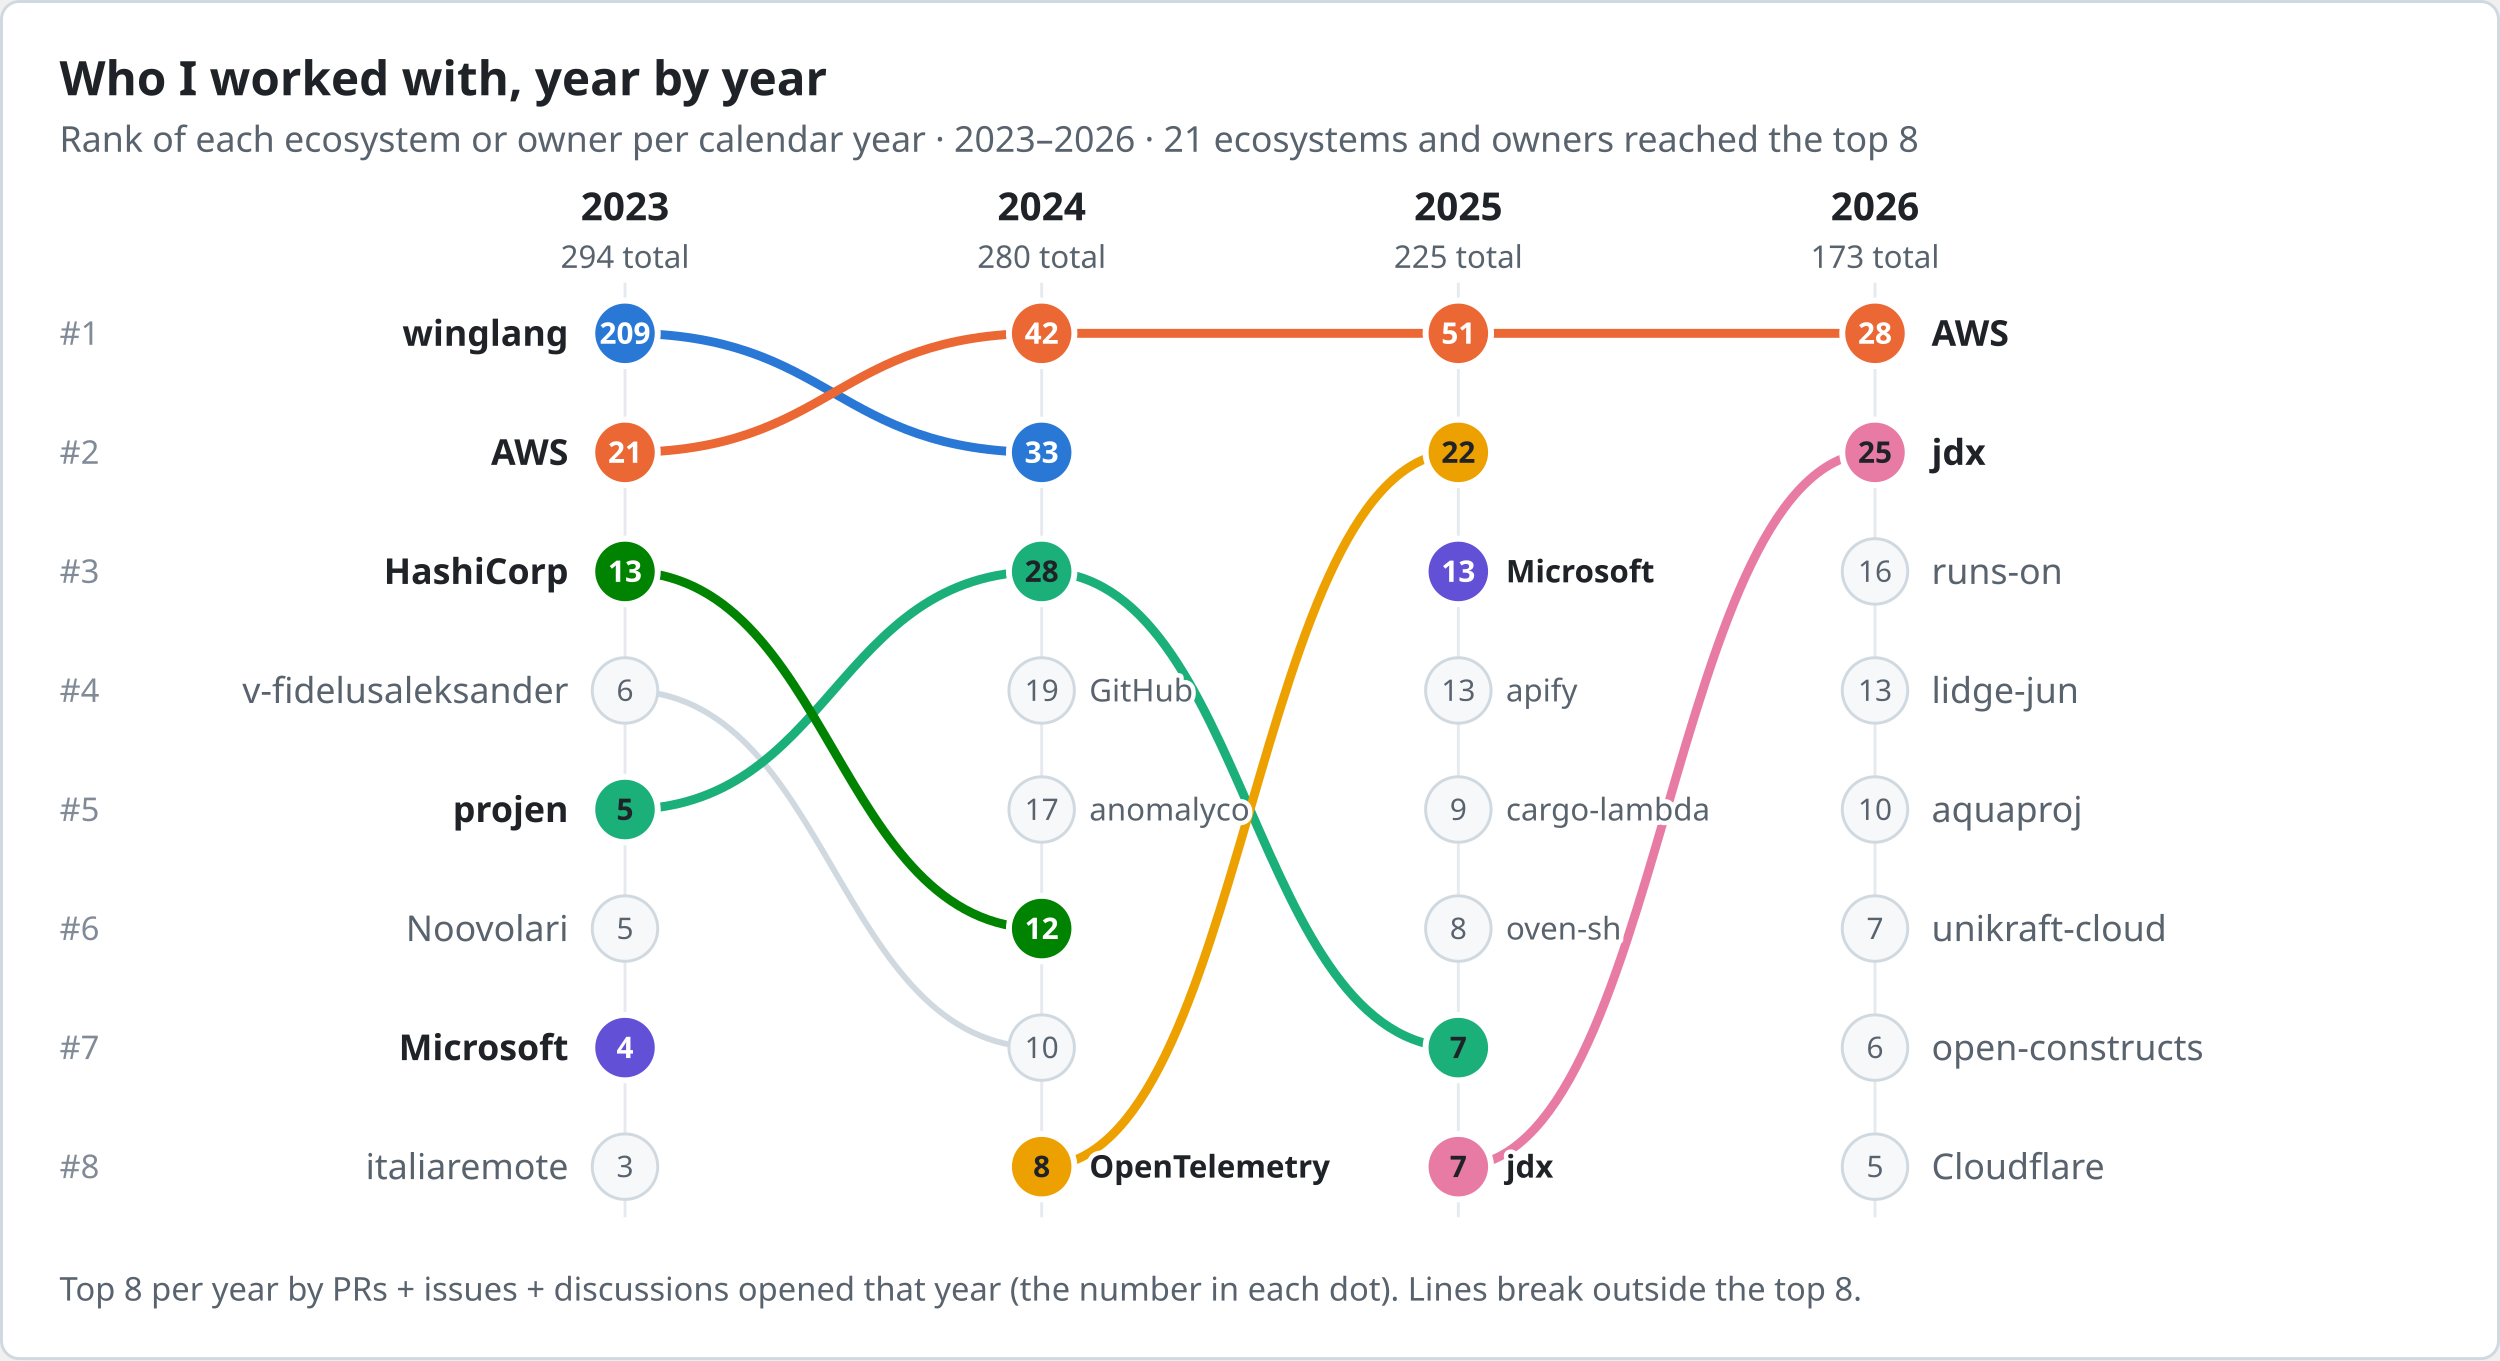
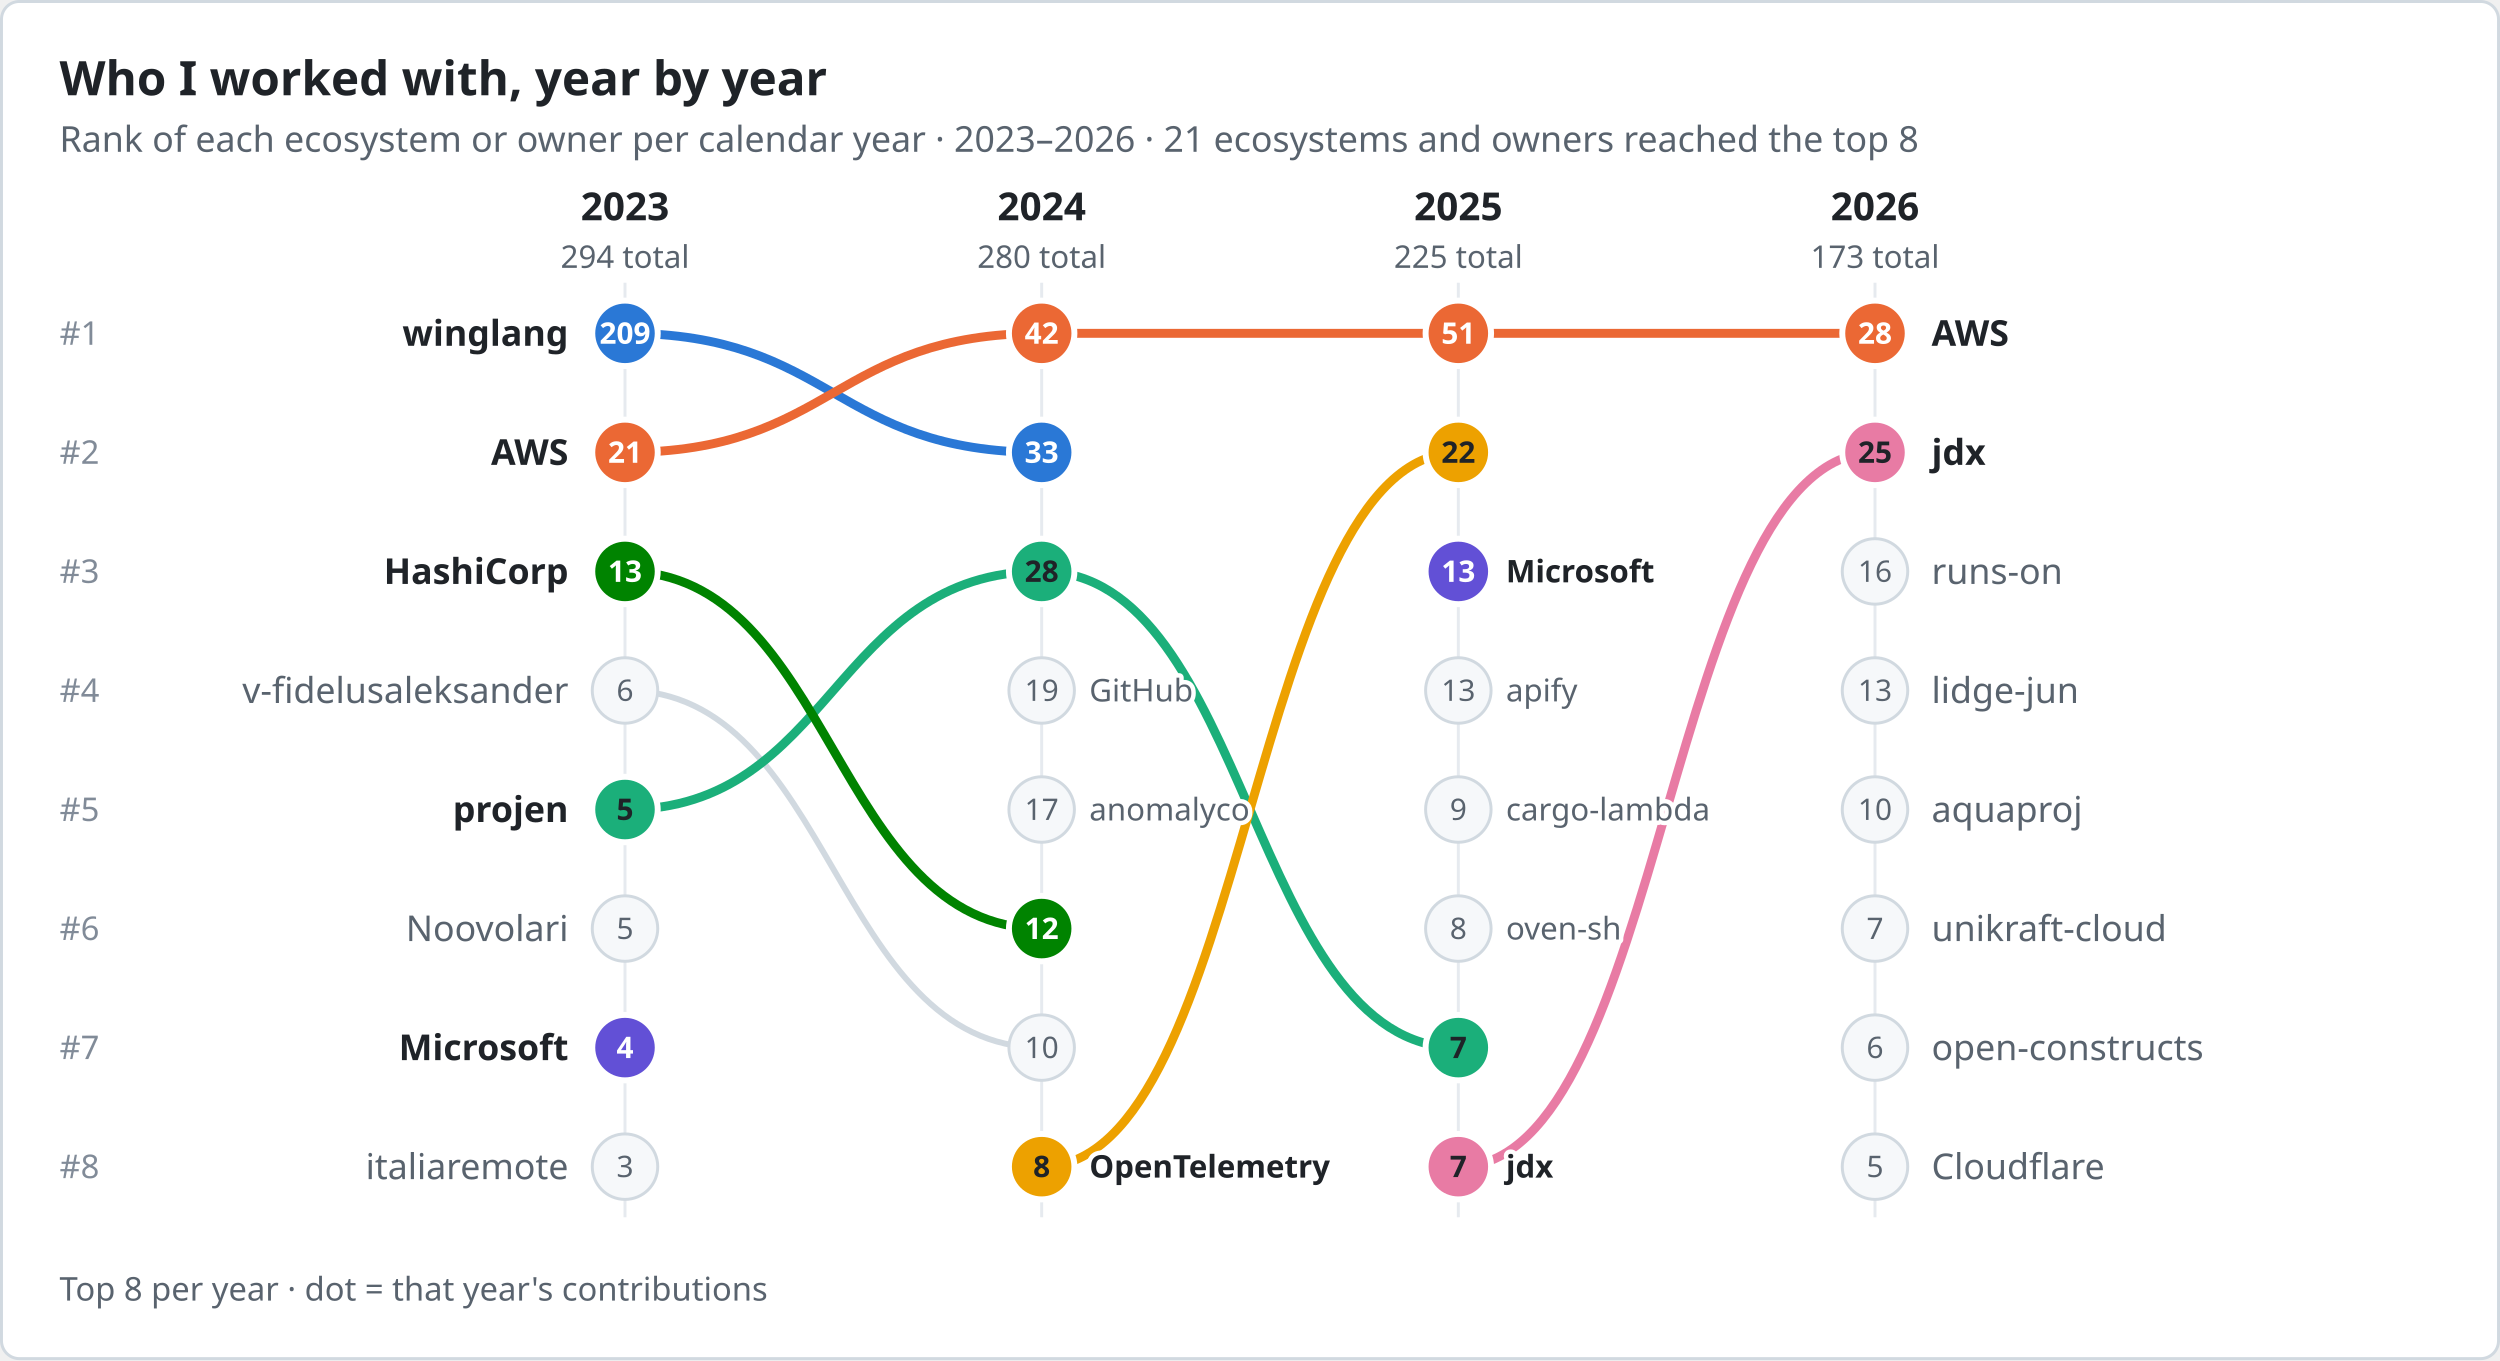
<svg xmlns="http://www.w3.org/2000/svg" width="840" height="457" viewBox="0 0 840 457" role="img" aria-label="Who I worked with, year by year">
  <style>text{font-family:-apple-system,BlinkMacSystemFont,'Segoe UI','Noto Sans',Helvetica,Arial,sans-serif;fill:#1f2328}.mu{fill:#59636e}.fa{fill:#818b98}.b{font-weight:600}</style>
  <rect x="0.5" y="0.5" width="839" height="456" rx="6" fill="#ffffff" stroke="#d1d9e0" />
  <text x="20" y="32" font-size="16" class="b">Who I worked with, year by year</text>
  <text x="20" y="51" font-size="12" class="mu">Rank of each ecosystem or owner per calendar year · 2023–2026 · 21 ecosystems and owners reached the top 8</text>
  <line x1="210" y1="95" x2="210" y2="409" stroke="#e6eaef" />
  <text x="210" y="74" text-anchor="middle" font-size="13" class="b">2023</text>
  <text x="210" y="90" text-anchor="middle" font-size="10.5" class="mu">294 total</text>
  <line x1="350" y1="95" x2="350" y2="409" stroke="#e6eaef" />
  <text x="350" y="74" text-anchor="middle" font-size="13" class="b">2024</text>
  <text x="350" y="90" text-anchor="middle" font-size="10.5" class="mu">280 total</text>
  <line x1="490" y1="95" x2="490" y2="409" stroke="#e6eaef" />
  <text x="490" y="74" text-anchor="middle" font-size="13" class="b">2025</text>
  <text x="490" y="90" text-anchor="middle" font-size="10.5" class="mu">225 total</text>
  <line x1="630" y1="95" x2="630" y2="409" stroke="#e6eaef" />
  <text x="630" y="74" text-anchor="middle" font-size="13" class="b">2026</text>
  <text x="630" y="90" text-anchor="middle" font-size="10.5" class="mu">173 total</text>
  <text x="20" y="112" dy="0.35em" font-size="11" class="fa">#1</text>
  <text x="20" y="152" dy="0.35em" font-size="11" class="fa">#2</text>
  <text x="20" y="192" dy="0.35em" font-size="11" class="fa">#3</text>
  <text x="20" y="232" dy="0.35em" font-size="11" class="fa">#4</text>
  <text x="20" y="272" dy="0.35em" font-size="11" class="fa">#5</text>
  <text x="20" y="312" dy="0.35em" font-size="11" class="fa">#6</text>
  <text x="20" y="352" dy="0.35em" font-size="11" class="fa">#7</text>
  <text x="20" y="392" dy="0.35em" font-size="11" class="fa">#8</text>
  <path d="M210,232C280,232 280,352 350,352" fill="none" stroke="#d1d9e0" stroke-width="2" />
  <path d="M210,112C280,112 280,152 350,152" fill="none" stroke="#2a78d6" stroke-width="3" />
  <path d="M210,152C280,152 280,112 350,112" fill="none" stroke="#eb6834" stroke-width="3" />
  <path d="M350,112C420,112 420,112 490,112" fill="none" stroke="#eb6834" stroke-width="3" />
  <path d="M490,112C560,112 560,112 630,112" fill="none" stroke="#eb6834" stroke-width="3" />
  <path d="M210,272C280,272 280,192 350,192" fill="none" stroke="#1baf7a" stroke-width="3" />
  <path d="M350,192C420,192 420,352 490,352" fill="none" stroke="#1baf7a" stroke-width="3" />
  <path d="M350,392C420,392 420,152 490,152" fill="none" stroke="#eda100" stroke-width="3" />
  <path d="M490,392C560,392 560,152 630,152" fill="none" stroke="#e87ba4" stroke-width="3" />
  <path d="M210,192C280,192 280,312 350,312" fill="none" stroke="#008300" stroke-width="3" />
  <circle cx="350" cy="232" r="11" fill="#f6f8fa" stroke="#d1d9e0" />
  <text x="350" y="232" dy="0.35em" text-anchor="middle" font-size="10" class="mu">19</text>
  <circle cx="350" cy="272" r="11" fill="#f6f8fa" stroke="#d1d9e0" />
  <text x="350" y="272" dy="0.35em" text-anchor="middle" font-size="10" class="mu">17</text>
  <circle cx="630" cy="392" r="11" fill="#f6f8fa" stroke="#d1d9e0" />
  <text x="630" y="392" dy="0.35em" text-anchor="middle" font-size="10" class="mu">5</text>
  <circle cx="630" cy="192" r="11" fill="#f6f8fa" stroke="#d1d9e0" />
  <text x="630" y="192" dy="0.35em" text-anchor="middle" font-size="10" class="mu">16</text>
  <circle cx="210" cy="232" r="11" fill="#f6f8fa" stroke="#d1d9e0" />
  <text x="210" y="232" dy="0.35em" text-anchor="middle" font-size="10" class="mu">6</text>
  <circle cx="350" cy="352" r="11" fill="#f6f8fa" stroke="#d1d9e0" />
  <text x="350" y="352" dy="0.35em" text-anchor="middle" font-size="10" class="mu">10</text>
  <circle cx="490" cy="232" r="11" fill="#f6f8fa" stroke="#d1d9e0" />
  <text x="490" y="232" dy="0.35em" text-anchor="middle" font-size="10" class="mu">13</text>
  <circle cx="630" cy="272" r="11" fill="#f6f8fa" stroke="#d1d9e0" />
  <text x="630" y="272" dy="0.35em" text-anchor="middle" font-size="10" class="mu">10</text>
  <circle cx="630" cy="232" r="11" fill="#f6f8fa" stroke="#d1d9e0" />
  <text x="630" y="232" dy="0.35em" text-anchor="middle" font-size="10" class="mu">13</text>
  <circle cx="490" cy="272" r="11" fill="#f6f8fa" stroke="#d1d9e0" />
  <text x="490" y="272" dy="0.35em" text-anchor="middle" font-size="10" class="mu">9</text>
  <circle cx="490" cy="312" r="11" fill="#f6f8fa" stroke="#d1d9e0" />
  <text x="490" y="312" dy="0.35em" text-anchor="middle" font-size="10" class="mu">8</text>
  <circle cx="630" cy="312" r="11" fill="#f6f8fa" stroke="#d1d9e0" />
  <text x="630" y="312" dy="0.35em" text-anchor="middle" font-size="10" class="mu">7</text>
  <circle cx="210" cy="312" r="11" fill="#f6f8fa" stroke="#d1d9e0" />
  <text x="210" y="312" dy="0.35em" text-anchor="middle" font-size="10" class="mu">5</text>
  <circle cx="630" cy="352" r="11" fill="#f6f8fa" stroke="#d1d9e0" />
  <text x="630" y="352" dy="0.35em" text-anchor="middle" font-size="10" class="mu">6</text>
  <circle cx="210" cy="392" r="11" fill="#f6f8fa" stroke="#d1d9e0" />
  <text x="210" y="392" dy="0.35em" text-anchor="middle" font-size="10" class="mu">3</text>
  <circle cx="210" cy="112" r="11" fill="#2a78d6" stroke="#ffffff" stroke-width="2" />
  <text x="210" y="112" dy="0.35em" text-anchor="middle" font-size="10" font-weight="600" style="fill:#ffffff">209</text>
  <circle cx="350" cy="152" r="11" fill="#2a78d6" stroke="#ffffff" stroke-width="2" />
  <text x="350" y="152" dy="0.35em" text-anchor="middle" font-size="10" font-weight="600" style="fill:#ffffff">33</text>
  <circle cx="210" cy="152" r="11" fill="#eb6834" stroke="#ffffff" stroke-width="2" />
  <text x="210" y="152" dy="0.35em" text-anchor="middle" font-size="10" font-weight="600" style="fill:#ffffff">21</text>
  <circle cx="350" cy="112" r="11" fill="#eb6834" stroke="#ffffff" stroke-width="2" />
  <text x="350" y="112" dy="0.35em" text-anchor="middle" font-size="10" font-weight="600" style="fill:#ffffff">42</text>
  <circle cx="490" cy="112" r="11" fill="#eb6834" stroke="#ffffff" stroke-width="2" />
  <text x="490" y="112" dy="0.35em" text-anchor="middle" font-size="10" font-weight="600" style="fill:#ffffff">51</text>
  <circle cx="630" cy="112" r="11" fill="#eb6834" stroke="#ffffff" stroke-width="2" />
  <text x="630" y="112" dy="0.35em" text-anchor="middle" font-size="10" font-weight="600" style="fill:#ffffff">28</text>
  <circle cx="210" cy="272" r="11" fill="#1baf7a" stroke="#ffffff" stroke-width="2" />
  <text x="210" y="272" dy="0.35em" text-anchor="middle" font-size="10" font-weight="600" style="fill:#1f2328">5</text>
  <circle cx="350" cy="192" r="11" fill="#1baf7a" stroke="#ffffff" stroke-width="2" />
  <text x="350" y="192" dy="0.35em" text-anchor="middle" font-size="10" font-weight="600" style="fill:#1f2328">28</text>
  <circle cx="490" cy="352" r="11" fill="#1baf7a" stroke="#ffffff" stroke-width="2" />
  <text x="490" y="352" dy="0.35em" text-anchor="middle" font-size="10" font-weight="600" style="fill:#1f2328">7</text>
  <circle cx="350" cy="392" r="11" fill="#eda100" stroke="#ffffff" stroke-width="2" />
  <text x="350" y="392" dy="0.35em" text-anchor="middle" font-size="10" font-weight="600" style="fill:#1f2328">8</text>
  <circle cx="490" cy="152" r="11" fill="#eda100" stroke="#ffffff" stroke-width="2" />
  <text x="490" y="152" dy="0.35em" text-anchor="middle" font-size="10" font-weight="600" style="fill:#1f2328">22</text>
  <circle cx="490" cy="392" r="11" fill="#e87ba4" stroke="#ffffff" stroke-width="2" />
  <text x="490" y="392" dy="0.35em" text-anchor="middle" font-size="10" font-weight="600" style="fill:#1f2328">7</text>
  <circle cx="630" cy="152" r="11" fill="#e87ba4" stroke="#ffffff" stroke-width="2" />
  <text x="630" y="152" dy="0.35em" text-anchor="middle" font-size="10" font-weight="600" style="fill:#1f2328">25</text>
  <circle cx="210" cy="192" r="11" fill="#008300" stroke="#ffffff" stroke-width="2" />
  <text x="210" y="192" dy="0.35em" text-anchor="middle" font-size="10" font-weight="600" style="fill:#ffffff">13</text>
  <circle cx="350" cy="312" r="11" fill="#008300" stroke="#ffffff" stroke-width="2" />
  <text x="350" y="312" dy="0.35em" text-anchor="middle" font-size="10" font-weight="600" style="fill:#ffffff">12</text>
  <circle cx="210" cy="352" r="11" fill="#6250d6" stroke="#ffffff" stroke-width="2" />
  <text x="210" y="352" dy="0.35em" text-anchor="middle" font-size="10" font-weight="600" style="fill:#ffffff">4</text>
  <circle cx="490" cy="192" r="11" fill="#6250d6" stroke="#ffffff" stroke-width="2" />
  <text x="490" y="192" dy="0.35em" text-anchor="middle" font-size="10" font-weight="600" style="fill:#ffffff">13</text>
  <text x="366" y="232" dy="0.35em" font-size="10.5" class="mu" paint-order="stroke" stroke="#ffffff" stroke-width="3" stroke-linejoin="round">GitHub</text>
  <text x="366" y="272" dy="0.35em" font-size="10.5" class="mu" paint-order="stroke" stroke="#ffffff" stroke-width="3" stroke-linejoin="round">anomalyco</text>
  <text x="649" y="392" dy="0.35em" font-size="12" class="mu">Cloudflare</text>
  <text x="649" y="192" dy="0.35em" font-size="12" class="mu">runs-on</text>
  <text x="191" y="232" dy="0.35em" text-anchor="end" font-size="12" class="mu">v-fidelusaleksander</text>
  <text x="506" y="232" dy="0.35em" font-size="10.5" class="mu" paint-order="stroke" stroke="#ffffff" stroke-width="3" stroke-linejoin="round">apify</text>
  <text x="649" y="272" dy="0.35em" font-size="12" class="mu">aquaproj</text>
  <text x="649" y="232" dy="0.35em" font-size="12" class="mu">lidge-jun</text>
  <text x="506" y="272" dy="0.35em" font-size="10.5" class="mu" paint-order="stroke" stroke="#ffffff" stroke-width="3" stroke-linejoin="round">cargo-lambda</text>
  <text x="506" y="312" dy="0.35em" font-size="10.5" class="mu" paint-order="stroke" stroke="#ffffff" stroke-width="3" stroke-linejoin="round">oven-sh</text>
  <text x="649" y="312" dy="0.35em" font-size="12" class="mu">unikraft-cloud</text>
  <text x="191" y="312" dy="0.35em" text-anchor="end" font-size="12" class="mu">Noovolari</text>
  <text x="649" y="352" dy="0.35em" font-size="12" class="mu">open-constructs</text>
  <text x="191" y="392" dy="0.35em" text-anchor="end" font-size="12" class="mu">italiaremote</text>
  <text x="191" y="112" dy="0.35em" text-anchor="end" font-size="12" class="b">winglang</text>
  <text x="191" y="152" dy="0.35em" text-anchor="end" font-size="12" class="b">AWS</text>
  <text x="649" y="112" dy="0.35em" font-size="12" class="b">AWS</text>
  <text x="191" y="272" dy="0.35em" text-anchor="end" font-size="12" class="b">projen</text>
  <text x="366" y="392" dy="0.35em" font-size="10.5" class="b" paint-order="stroke" stroke="#ffffff" stroke-width="3" stroke-linejoin="round">OpenTelemetry</text>
  <text x="649" y="152" dy="0.35em" font-size="12" class="b">jdx</text>
  <text x="506" y="392" dy="0.35em" font-size="10.5" class="b" paint-order="stroke" stroke="#ffffff" stroke-width="3" stroke-linejoin="round">jdx</text>
  <text x="191" y="192" dy="0.35em" text-anchor="end" font-size="12" class="b">HashiCorp</text>
  <text x="191" y="352" dy="0.35em" text-anchor="end" font-size="12" class="b">Microsoft</text>
  <text x="506" y="192" dy="0.35em" font-size="10.5" class="b" paint-order="stroke" stroke="#ffffff" stroke-width="3" stroke-linejoin="round">Microsoft</text>
-   <text x="20" y="437" font-size="11" class="mu">Top 8 per year by PRs + issues + discussions opened that year (the number in each dot). Lines break outside the top 8.</text>
+   <text x="20" y="437" font-size="11" class="mu">Top 8 per year · dot = that year's contributions</text>
</svg>
